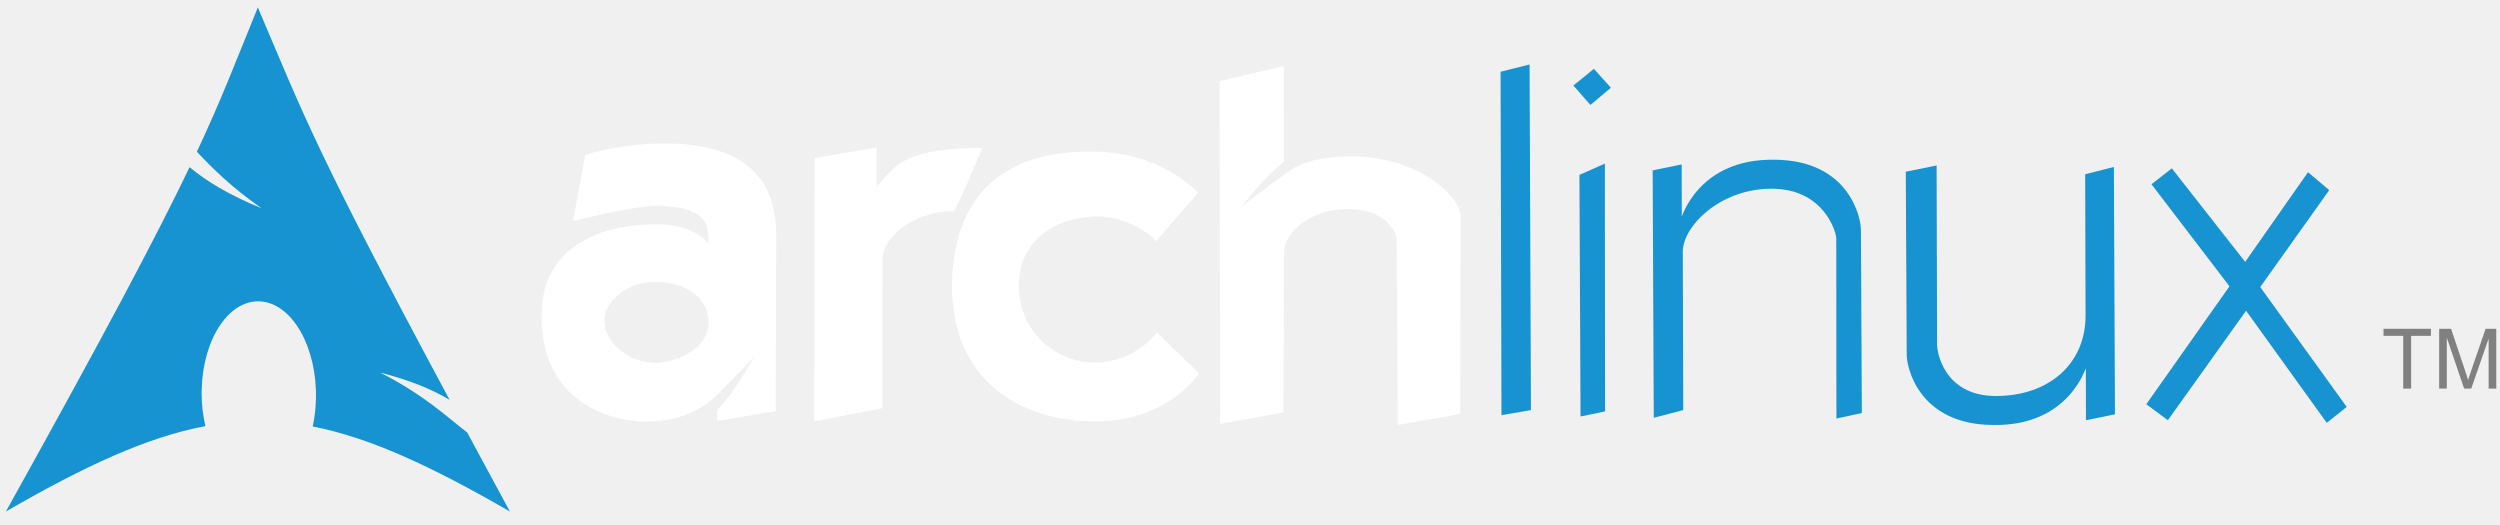
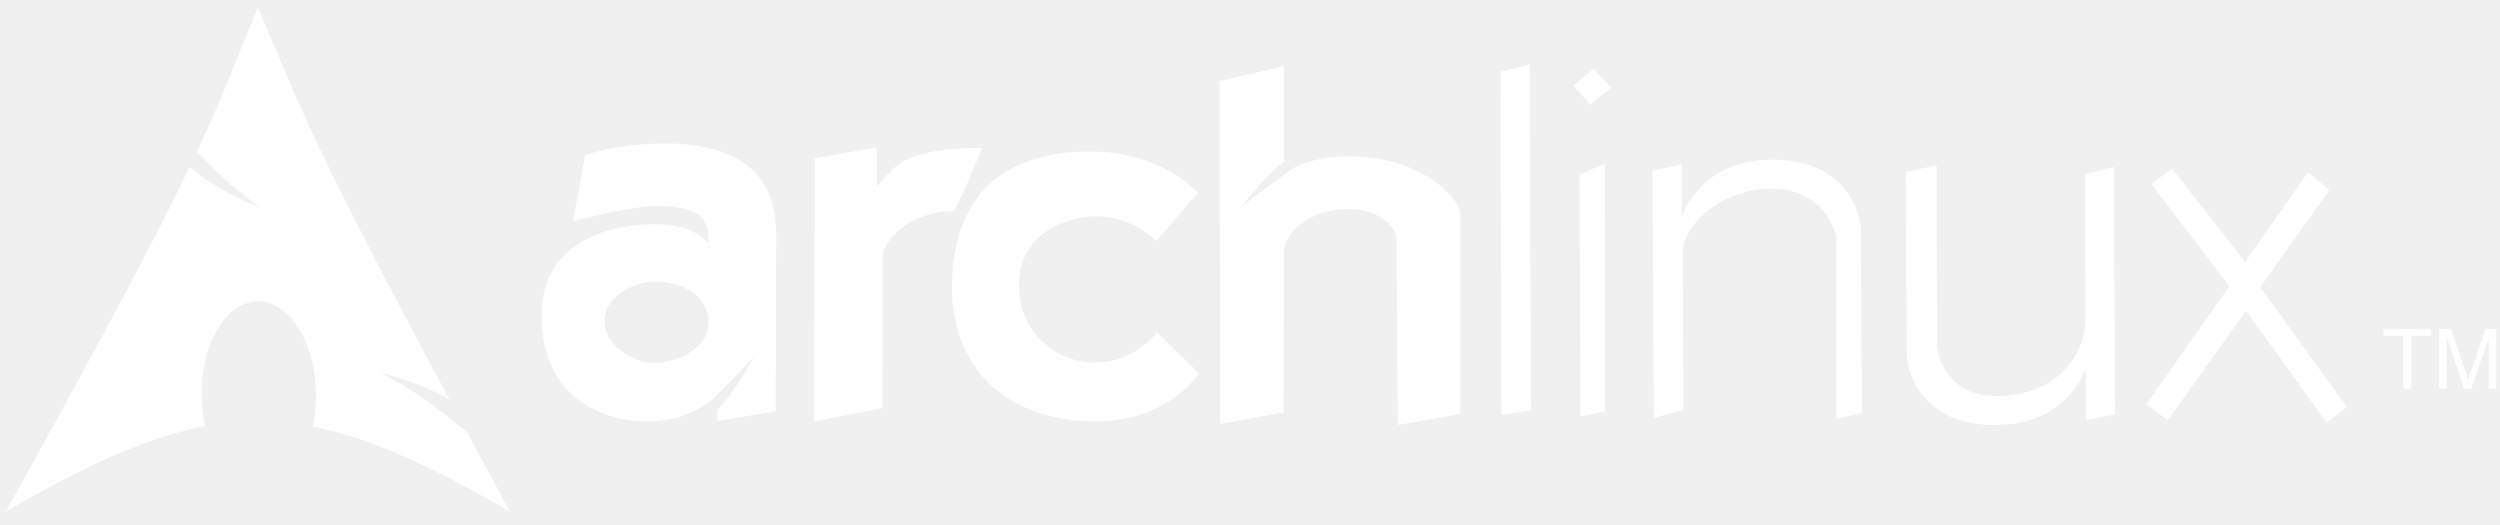
<svg xmlns="http://www.w3.org/2000/svg" xmlns:xlink="http://www.w3.org/1999/xlink" version="1.0" width="600" height="126" id="svg2424">
  <defs id="defs2426">
    <linearGradient x1="112.499" y1="6.137" x2="112.499" y2="129.347" id="path1082_2_" gradientUnits="userSpaceOnUse" gradientTransform="translate(287,-83)">
      <stop id="stop193" style="stop-color:#ffffff;stop-opacity:0" offset="0" />
      <stop id="stop195" style="stop-color:#ffffff;stop-opacity:0.275" offset="1" />
      <midPointStop offset="0" style="stop-color:#FFFFFF" id="midPointStop197" />
      <midPointStop offset="0.5" style="stop-color:#FFFFFF" id="midPointStop199" />
      <midPointStop offset="1" style="stop-color:#000000" id="midPointStop201" />
    </linearGradient>
    <linearGradient x1="541.335" y1="104.507" x2="606.912" y2="303.14" id="linearGradient2544" xlink:href="#path1082_2_" gradientUnits="userSpaceOnUse" gradientTransform="matrix(-0.3937741,0,0,0.393752,357.5197,122.0015)" />
    <linearGradient id="linearGradient3388">
      <stop id="stop3390" style="stop-color:#000000;stop-opacity:0" offset="0" />
      <stop id="stop3392" style="stop-color:#000000;stop-opacity:0.371" offset="1" />
    </linearGradient>
    <linearGradient x1="490.723" y1="237.724" x2="490.723" y2="183.964" id="linearGradient4416" xlink:href="#linearGradient3388" gradientUnits="userSpaceOnUse" gradientTransform="matrix(0.749107,0,0,0.749107,-35.45986,91.44108)" />
  </defs>
  <g transform="matrix(0.7,0,0,0.7,-37.86651,-100.5341)" id="layer1">
    <g transform="matrix(0.8746356,0,0,0.8746356,14.73052,23.40895)" id="g2424">
      <g transform="matrix(1.003352,0,0,1.003352,-35.47395,-116.457)" id="g2809" style="fill:#ffffff;fill-opacity:1">
        <path d="m 339.969,309.094 c -14.471,-0.024 -26.481,2.944 -31.125,4.562 l -4.781,25.812 c -0.012,0.095 23.795,-6.349 34.281,-5.969 17.362,0.624 18.959,6.635 18.656,14.75 0.296,0.475 -4.479,-7.332 -19.5,-7.594 -18.95,-0.327 -45.693,6.709 -45.656,35.312 -0.511,32.174 24.034,41.639 40.75,41.812 15.028,-0.274 22.078,-5.691 25.938,-8.594 5.071,-5.302 10.873,-10.634 16.406,-17.031 -5.236,9.513 -9.775,16.09 -14.5,21.125 v 4.25 l 22.844,-3.844 0.156,-62.094 c -0.231,-8.788 5.041,-42.418 -43.469,-42.5 z m -3.281,54.062 c 9.469,0.13 20.328,4.797 20.344,16.031 0.049,10.218 -12.8,15.712 -21.156,15.625 -8.36,-0.087 -19.451,-6.57 -19.5,-16.531 0.16,-8.904 10.46,-15.354 20.312,-15.125 z" id="path2284" style="fill:#ffffff;fill-opacity:1;fill-rule:evenodd;stroke:none" />
        <path d="m 398.501,314.831 -0.155,102.827 26.612,-5.127 0.045,-58.302 c 0.006,-8.681 12.406,-18.825 27.963,-18.663 3.302,-5.974 9.509,-21.242 11.021,-24.715 -34.756,-0.083 -35.199,9.99 -41.244,14.945 -0.063,-9.453 -0.021,-15.127 -0.021,-15.127 l -24.22,4.162 z" id="path2286" style="fill:#ffffff;fill-opacity:1;fill-rule:evenodd;stroke:none" />
        <path d="m 548.269,328.331 c -0.257,-0.121 -13.879,-15.934 -41.266,-16.059 -25.652,-0.426 -54.426,9.519 -54.886,52.533 0.225,37.819 27.64,52.598 55.031,52.886 29.313,0.305 40.977,-18.329 41.676,-18.791 -3.498,-3.032 -16.598,-16.013 -16.598,-16.013 0,0 -8.182,11.651 -24.058,11.799 -15.879,0.151 -29.682,-12.273 -29.878,-29.609 -0.203,-17.336 12.689,-26.728 29.997,-27.487 14.985,-0.003 23.63,9.673 23.63,9.673 z" id="path2288" style="fill:#ffffff;fill-opacity:1;fill-rule:evenodd;stroke:none" />
        <path d="m 581.812,278.844 -25.125,5.906 0.188,133.938 24.75,-4.469 0.281,-63.031 c 0.053,-6.609 9.561,-16.759 25.438,-16.438 15.18,0.158 18.572,10.118 18.531,11.375 l 0.438,72.969 24.406,-4.312 0.094,-77.375 c 0.161,-7.445 -16.308,-23.17 -42.781,-23.281 -12.581,0.02 -19.548,2.868 -23.094,4.969 -6.067,4.686 -13,9.175 -19.812,14.906 6.298,-8.091 11.586,-13.685 16.75,-17.844 l -0.062,-37.312 z" id="path2290" style="fill:#ffffff;fill-opacity:1;fill-rule:evenodd;stroke:none" />
      </g>
-       <g transform="matrix(1.485443,0,0.02102071,1.485443,24.80991,-769.9612)" id="g5326" style="fill:#1793d1;fill-opacity:1;stroke:none">
-         <path d="m 400.676,629.796 7.682,-1.916 -0.929,91.208 -7.796,1.324 z" id="path2292" style="fill:#1793d1;fill-opacity:1;fill-rule:evenodd;stroke:none" />
-         <path d="m 421.103,657.018 6.751,-2.987 -0.868,65.399 -6.498,1.339 z m -1.261,-23.583 5.472,-4.415 4.423,5 -5.476,4.532 z" id="path2294" style="fill:#1793d1;fill-opacity:1;fill-rule:evenodd;stroke:none" />
-         <path d="m 440.443,655.826 7.678,-1.562 -0.157,13.672 c -0.007,0.587 4.419,-15.274 24.685,-14.921 19.68,0.11 22.684,15.346 22.529,18.762 l -0.438,48.078 -6.73,1.456 0.633,-47.489 c 0.097,-1.387 -2.881,-13.114 -16.789,-13.158 -13.905,-0.04 -23.684,10.1 -23.758,16.579 l -0.481,41.835 -7.804,2.031 z" id="path2296" style="fill:#1793d1;fill-opacity:1;fill-rule:evenodd;stroke:none" />
-         <path d="m 561.533,720.202 -7.678,1.562 0.157,-13.672 c 0.007,-0.587 -4.422,15.274 -24.685,14.921 -19.68,-0.109 -22.684,-15.346 -22.529,-18.762 l 0.438,-48.079 8.157,-1.642 -0.546,47.49 c -0.015,1.297 1.368,13.3 15.276,13.343 13.905,0.041 23.766,-8.374 24.015,-21.044 l 0.431,-37.469 7.598,-1.932 z" id="path2298" style="fill:#1793d1;fill-opacity:1;fill-rule:evenodd;stroke:none" />
-         <path d="m 577.455,655.287 -5.427,4.2 20.199,26.933 -22.391,31.116 5.635,4.226 21.044,-28.897 20.878,29.582 5.327,-4.201 -22.376,-31.629 18.57,-25.578 -5.532,-4.734 -16.921,23.668 z" id="path2300" style="fill:#1793d1;fill-opacity:1;fill-rule:evenodd;stroke:none" />
+       <g transform="matrix(1.485443,0,0.02102071,1.485443,24.80991,-769.9612)" id="g5326" style="fill:#ffffff;fill-opacity:1;stroke:none">
+         <path d="m 400.676,629.796 7.682,-1.916 -0.929,91.208 -7.796,1.324 z" id="path2292" style="fill:#ffffff;fill-opacity:1;fill-rule:evenodd;stroke:none" />
+         <path d="m 421.103,657.018 6.751,-2.987 -0.868,65.399 -6.498,1.339 z m -1.261,-23.583 5.472,-4.415 4.423,5 -5.476,4.532 z" id="path2294" style="fill:#ffffff;fill-opacity:1;fill-rule:evenodd;stroke:none" />
+         <path d="m 440.443,655.826 7.678,-1.562 -0.157,13.672 c -0.007,0.587 4.419,-15.274 24.685,-14.921 19.68,0.11 22.684,15.346 22.529,18.762 l -0.438,48.078 -6.73,1.456 0.633,-47.489 c 0.097,-1.387 -2.881,-13.114 -16.789,-13.158 -13.905,-0.04 -23.684,10.1 -23.758,16.579 l -0.481,41.835 -7.804,2.031 z" id="path2296" style="fill:#ffffff;fill-opacity:1;fill-rule:evenodd;stroke:none" />
+         <path d="m 561.533,720.202 -7.678,1.562 0.157,-13.672 c 0.007,-0.587 -4.422,15.274 -24.685,14.921 -19.68,-0.109 -22.684,-15.346 -22.529,-18.762 l 0.438,-48.079 8.157,-1.642 -0.546,47.49 c -0.015,1.297 1.368,13.3 15.276,13.343 13.905,0.041 23.766,-8.374 24.015,-21.044 l 0.431,-37.469 7.598,-1.932 z" id="path2298" style="fill:#ffffff;fill-opacity:1;fill-rule:evenodd;stroke:none" />
+         <path d="m 577.455,655.287 -5.427,4.2 20.199,26.933 -22.391,31.116 5.635,4.226 21.044,-28.897 20.878,29.582 5.327,-4.201 -22.376,-31.629 18.57,-25.578 -5.532,-4.734 -16.921,23.668 z" id="path2300" style="fill:#ffffff;fill-opacity:1;fill-rule:evenodd;stroke:none" />
      </g>
-       <path d="m 146.077,140.346 c -8.795,21.564 -14.1,35.669 -23.893,56.592 6.004,6.364 13.374,13.776 25.342,22.146 -12.867,-5.295 -21.644,-10.611 -28.203,-16.127 -12.533,26.151 -32.167,63.402 -72.013,134.996 31.317,-18.08 55.594,-29.226 78.218,-33.48 -0.972,-4.178 -1.524,-8.698 -1.486,-13.414 l 0.037,-1.003 c 0.497,-20.064 10.934,-35.493 23.298,-34.446 12.364,1.048 21.974,18.172 21.478,38.236 -0.093,3.775 -0.519,7.407 -1.263,10.776 22.379,4.378 46.396,15.496 77.289,33.331 -6.092,-11.215 -11.529,-21.325 -16.721,-30.953 -8.179,-6.339 -16.71,-14.59 -34.111,-23.521 11.961,3.108 20.525,6.694 27.2,10.702 -52.793,-98.29 -57.068,-111.351 -75.171,-153.835 z" id="path2518" style="fill:#1793d1;fill-opacity:1;fill-rule:evenodd;stroke:none;stroke-width:1.189" />
-       <g id="text2634" style="font-style:normal;font-weight:normal;font-size:8.441px;font-family:'DejaVu Sans Mono';fill:#808080;fill-opacity:1;stroke:none" transform="matrix(3.8808,0,0,3.8808,-1673.093,-734.1207)">
-         <path d="m 685.467,263.836 v -5.329 h -1.991 v -0.713 h 4.79 v 0.713 h -1.999 v 5.329 h -0.8" id="path3660" style="fill:#808080;fill-opacity:1" />
-         <path d="m 689.098,263.836 v -6.043 h 1.204 l 1.43,4.278 c 0.132,0.398 0.228,0.697 0.289,0.894 0.069,-0.22 0.176,-0.543 0.322,-0.969 l 1.447,-4.204 h 1.076 v 6.043 h -0.771 v -5.057 l -1.756,5.057 h -0.721 l -1.748,-5.144 v 5.144 h -0.771" id="path3662" style="fill:#808080;fill-opacity:1" />
+       <path d="m 146.077,140.346 c -8.795,21.564 -14.1,35.669 -23.893,56.592 6.004,6.364 13.374,13.776 25.342,22.146 -12.867,-5.295 -21.644,-10.611 -28.203,-16.127 -12.533,26.151 -32.167,63.402 -72.013,134.996 31.317,-18.08 55.594,-29.226 78.218,-33.48 -0.972,-4.178 -1.524,-8.698 -1.486,-13.414 l 0.037,-1.003 c 0.497,-20.064 10.934,-35.493 23.298,-34.446 12.364,1.048 21.974,18.172 21.478,38.236 -0.093,3.775 -0.519,7.407 -1.263,10.776 22.379,4.378 46.396,15.496 77.289,33.331 -6.092,-11.215 -11.529,-21.325 -16.721,-30.953 -8.179,-6.339 -16.71,-14.59 -34.111,-23.521 11.961,3.108 20.525,6.694 27.2,10.702 -52.793,-98.29 -57.068,-111.351 -75.171,-153.835 z" id="path2518" style="fill:#ffffff;fill-opacity:1;fill-rule:evenodd;stroke:none;stroke-width:1.189" />
+       <g id="text2634" style="font-style:normal;font-weight:normal;font-size:8.441px;font-family:'DejaVu Sans Mono';fill:#ffffff;fill-opacity:1;stroke:none" transform="matrix(3.8808,0,0,3.8808,-1673.093,-734.1207)">
+         <path d="m 685.467,263.836 v -5.329 h -1.991 v -0.713 h 4.79 v 0.713 h -1.999 v 5.329 h -0.8" id="path3660" style="fill:#ffffff;fill-opacity:1" />
+         <path d="m 689.098,263.836 v -6.043 h 1.204 l 1.43,4.278 c 0.132,0.398 0.228,0.697 0.289,0.894 0.069,-0.22 0.176,-0.543 0.322,-0.969 l 1.447,-4.204 h 1.076 v 6.043 h -0.771 v -5.057 l -1.756,5.057 h -0.721 l -1.748,-5.144 v 5.144 h -0.771" id="path3662" style="fill:#ffffff;fill-opacity:1" />
      </g>
    </g>
  </g>
</svg>
